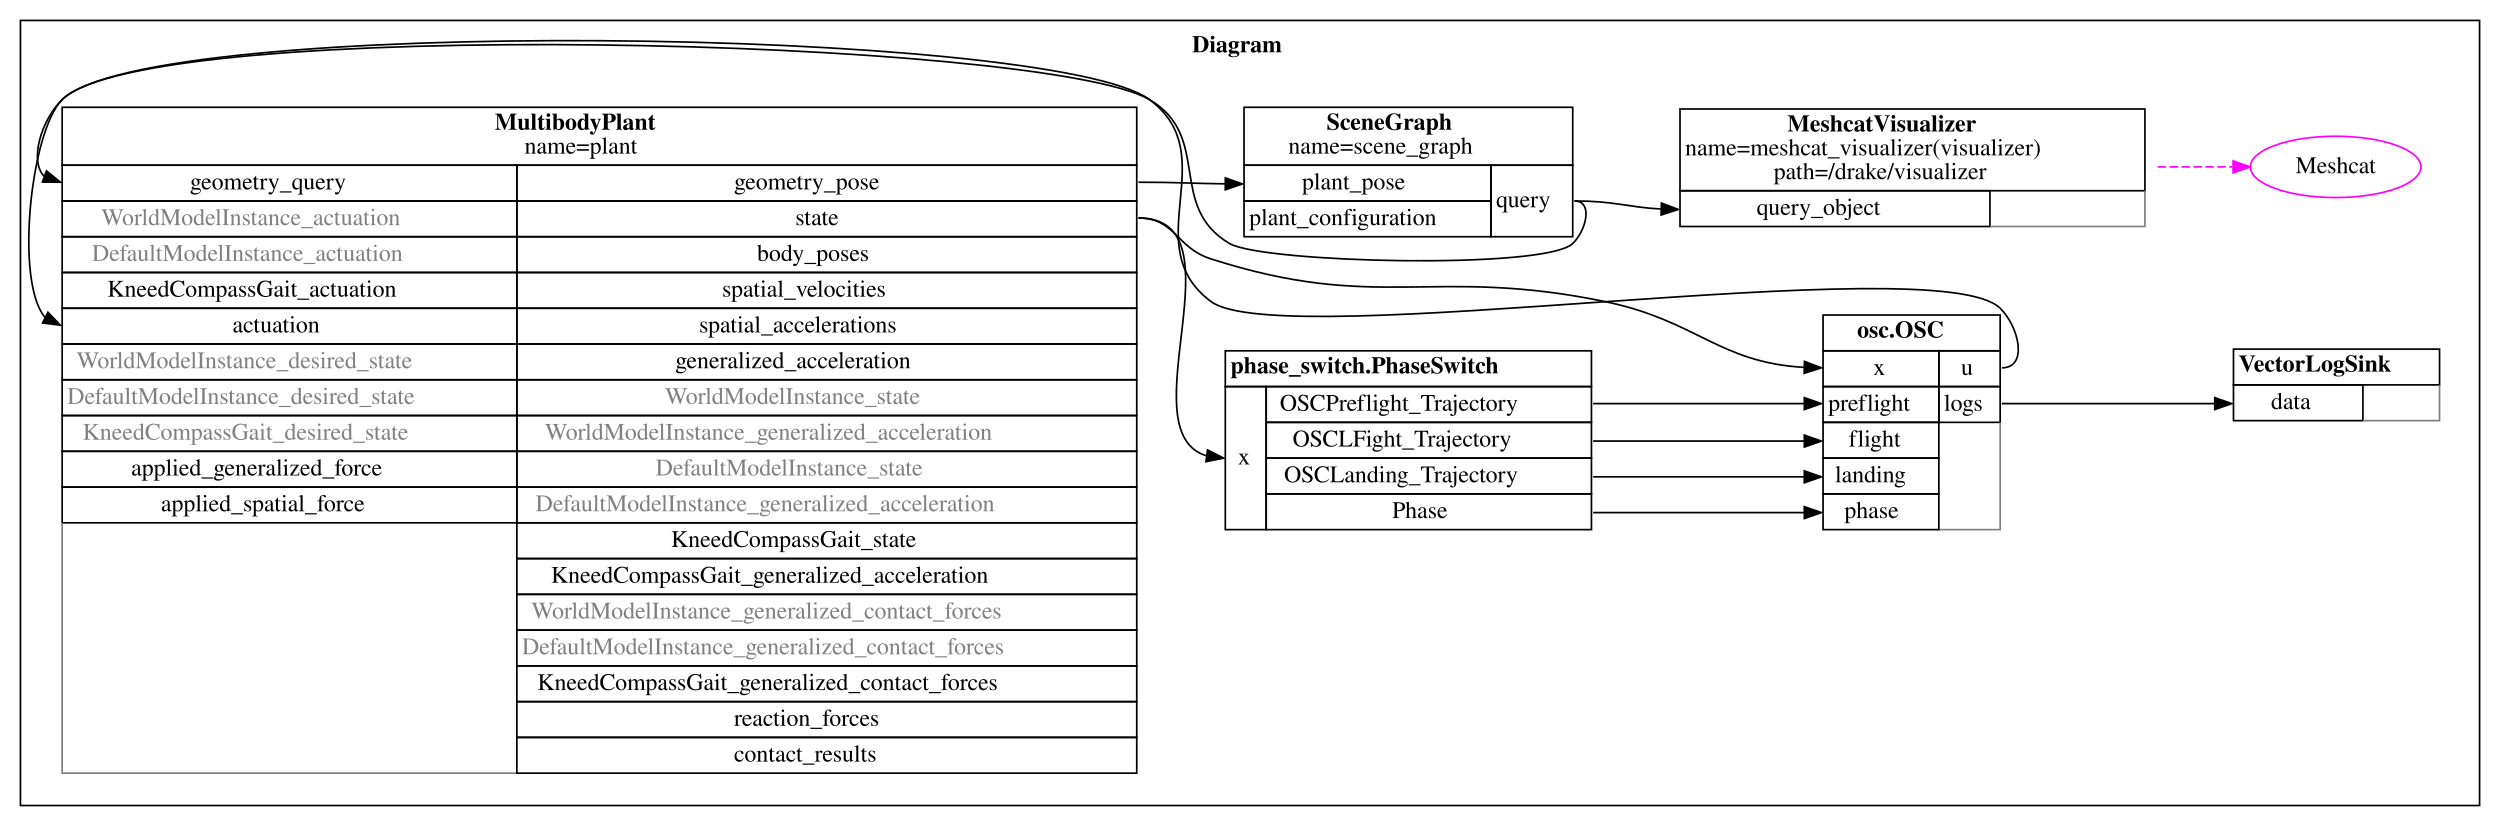
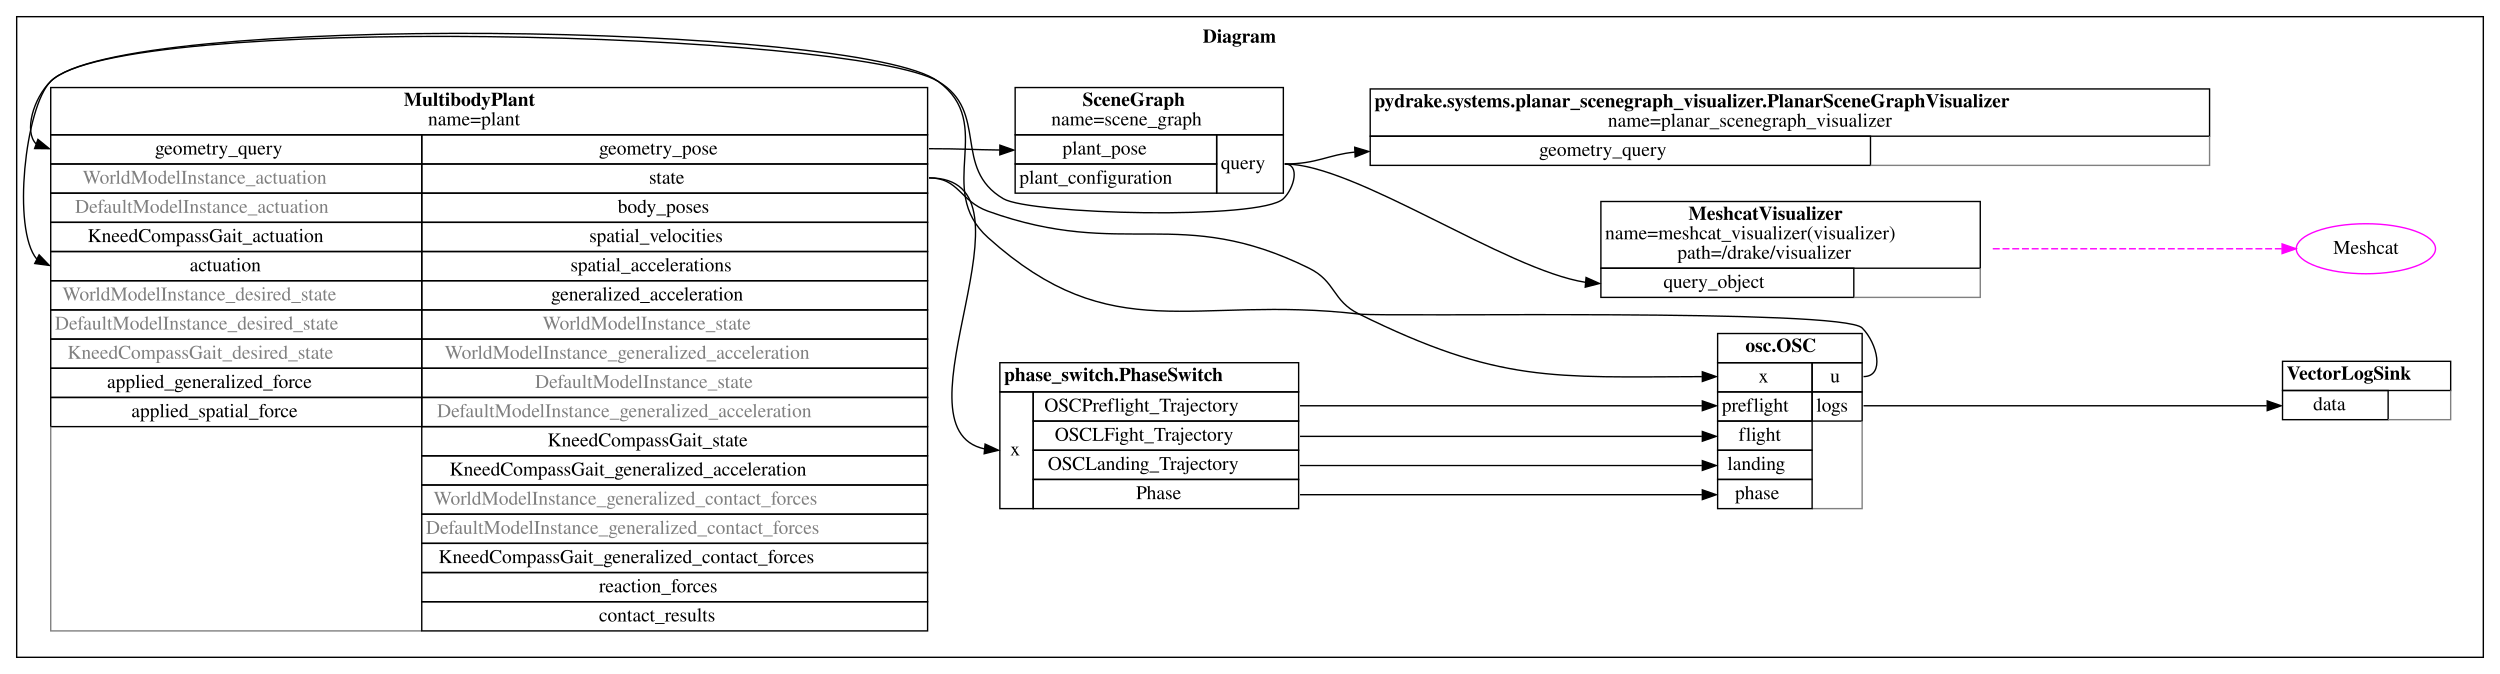
- <svg xmlns="http://www.w3.org/2000/svg" width="1468pt" height="485pt" viewBox="0.00 0.00 1468.00 485.00">
+ <svg xmlns="http://www.w3.org/2000/svg" width="1799pt" height="485pt" viewBox="0.00 0.00 1799.00 485.00">
  <g id="graph0" class="graph" transform="scale(1 1) rotate(0) translate(4 481)">
-     <polygon fill="white" stroke="transparent" points="-4,4 -4,-481 1464,-481 1464,4 -4,4" />
+     <polygon fill="white" stroke="transparent" points="-4,4 -4,-481 1795,-481 1795,4 -4,4" />
    <g id="clust1" class="cluster">
-       <polygon fill="none" stroke="black" points="8,-8 8,-469 1452,-469 1452,-8 8,-8" />
-       <text text-anchor="start" x="696" y="-450.3" font-family="Times,serif" font-weight="bold" font-size="14.00">Diagram</text>
+       <polygon fill="none" stroke="black" points="8,-8 8,-469 1783,-469 1783,-8 8,-8" />
+       <text text-anchor="start" x="861.5" y="-450.3" font-family="Times,serif" font-weight="bold" font-size="14.00">Diagram</text>
    </g>
    <g id="clust2" class="cluster">
-       <polygon fill="none" stroke="white" points="16,-16 16,-430 1444,-430 1444,-16 16,-16" />
+       <polygon fill="none" stroke="white" points="16,-16 16,-430 1775,-430 1775,-16 16,-16" />
    </g>
    <g id="node1" class="node">
      <polygon fill="none" stroke="black" points="32.5,-384 32.5,-418 663.5,-418 663.5,-384 32.5,-384" />
      <text text-anchor="start" x="286.5" y="-404.8" font-family="Times,serif" font-weight="bold" font-size="14.00">MultibodyPlant</text>
      <text text-anchor="start" x="304" y="-390.8" font-family="Times,serif" font-size="14.00">name=plant</text>
      <polygon fill="none" stroke="black" points="32.5,-363 32.5,-384 299.5,-384 299.5,-363 32.5,-363" />
      <text text-anchor="start" x="107.5" y="-369.8" font-family="Times,serif" font-size="14.00">geometry_query</text>
      <polygon fill="none" stroke="black" points="299.5,-363 299.5,-384 663.5,-384 663.5,-363 299.5,-363" />
      <text text-anchor="start" x="427" y="-369.8" font-family="Times,serif" font-size="14.00">geometry_pose</text>
      <polygon fill="none" stroke="black" points="32.5,-342 32.5,-363 299.5,-363 299.5,-342 32.5,-342" />
      <text text-anchor="start" x="55.5" y="-348.8" font-family="Times,serif" font-size="14.00" fill="grey">WorldModelInstance_actuation</text>
      <polygon fill="none" stroke="black" points="299.5,-342 299.5,-363 663.5,-363 663.5,-342 299.5,-342" />
      <text text-anchor="start" x="463" y="-348.8" font-family="Times,serif" font-size="14.00">state</text>
      <polygon fill="none" stroke="black" points="32.5,-321 32.5,-342 299.5,-342 299.5,-321 32.5,-321" />
      <text text-anchor="start" x="50" y="-327.8" font-family="Times,serif" font-size="14.00" fill="grey">DefaultModelInstance_actuation</text>
      <polygon fill="none" stroke="black" points="299.5,-321 299.5,-342 663.5,-342 663.5,-321 299.5,-321" />
      <text text-anchor="start" x="440.5" y="-327.8" font-family="Times,serif" font-size="14.00">body_poses</text>
      <polygon fill="none" stroke="black" points="32.5,-300 32.5,-321 299.5,-321 299.5,-300 32.5,-300" />
      <text text-anchor="start" x="59" y="-306.8" font-family="Times,serif" font-size="14.00">KneedCompassGait_actuation</text>
      <polygon fill="none" stroke="black" points="299.5,-300 299.5,-321 663.5,-321 663.5,-300 299.5,-300" />
      <text text-anchor="start" x="420" y="-306.8" font-family="Times,serif" font-size="14.00">spatial_velocities</text>
      <polygon fill="none" stroke="black" points="32.5,-279 32.5,-300 299.5,-300 299.5,-279 32.5,-279" />
      <text text-anchor="start" x="132.5" y="-285.8" font-family="Times,serif" font-size="14.00">actuation</text>
      <polygon fill="none" stroke="black" points="299.5,-279 299.5,-300 663.5,-300 663.5,-279 299.5,-279" />
      <text text-anchor="start" x="406.5" y="-285.8" font-family="Times,serif" font-size="14.00">spatial_accelerations</text>
      <polygon fill="none" stroke="black" points="32.5,-258 32.5,-279 299.5,-279 299.5,-258 32.5,-258" />
      <text text-anchor="start" x="41" y="-264.8" font-family="Times,serif" font-size="14.00" fill="grey">WorldModelInstance_desired_state</text>
      <polygon fill="none" stroke="black" points="299.5,-258 299.5,-279 663.5,-279 663.5,-258 299.5,-258" />
      <text text-anchor="start" x="392.5" y="-264.8" font-family="Times,serif" font-size="14.00">generalized_acceleration</text>
      <polygon fill="none" stroke="black" points="32.5,-237 32.5,-258 299.5,-258 299.5,-237 32.5,-237" />
      <text text-anchor="start" x="35.5" y="-243.8" font-family="Times,serif" font-size="14.00" fill="grey">DefaultModelInstance_desired_state</text>
      <polygon fill="none" stroke="black" points="299.5,-237 299.5,-258 663.5,-258 663.5,-237 299.5,-237" />
      <text text-anchor="start" x="386.5" y="-243.8" font-family="Times,serif" font-size="14.00" fill="grey">WorldModelInstance_state</text>
      <polygon fill="none" stroke="black" points="32.5,-216 32.5,-237 299.5,-237 299.5,-216 32.5,-216" />
      <text text-anchor="start" x="44.5" y="-222.8" font-family="Times,serif" font-size="14.00" fill="grey">KneedCompassGait_desired_state</text>
      <polygon fill="none" stroke="black" points="299.5,-216 299.5,-237 663.5,-237 663.5,-216 299.5,-216" />
      <text text-anchor="start" x="316" y="-222.8" font-family="Times,serif" font-size="14.00" fill="grey">WorldModelInstance_generalized_acceleration</text>
      <polygon fill="none" stroke="black" points="32.5,-195 32.5,-216 299.5,-216 299.5,-195 32.5,-195" />
      <text text-anchor="start" x="73" y="-201.8" font-family="Times,serif" font-size="14.00">applied_generalized_force</text>
      <polygon fill="none" stroke="black" points="299.5,-195 299.5,-216 663.5,-216 663.5,-195 299.5,-195" />
      <text text-anchor="start" x="381" y="-201.8" font-family="Times,serif" font-size="14.00" fill="grey">DefaultModelInstance_state</text>
      <polygon fill="none" stroke="black" points="32.5,-174 32.5,-195 299.5,-195 299.5,-174 32.5,-174" />
      <text text-anchor="start" x="90.5" y="-180.8" font-family="Times,serif" font-size="14.00">applied_spatial_force</text>
      <polygon fill="none" stroke="black" points="299.5,-174 299.5,-195 663.5,-195 663.5,-174 299.5,-174" />
      <text text-anchor="start" x="310.5" y="-180.8" font-family="Times,serif" font-size="14.00" fill="grey">DefaultModelInstance_generalized_acceleration</text>
      <polyline fill="none" stroke="grey" points="32.5,-174 32.5,-27 299.5,-27 " />
      <polygon fill="none" stroke="black" points="299.5,-153 299.5,-174 663.5,-174 663.5,-153 299.5,-153" />
      <text text-anchor="start" x="390" y="-159.8" font-family="Times,serif" font-size="14.00">KneedCompassGait_state</text>
      <polygon fill="none" stroke="black" points="299.5,-132 299.5,-153 663.5,-153 663.5,-132 299.5,-132" />
      <text text-anchor="start" x="319.5" y="-138.8" font-family="Times,serif" font-size="14.00">KneedCompassGait_generalized_acceleration</text>
      <polygon fill="none" stroke="black" points="299.5,-111 299.5,-132 663.5,-132 663.5,-111 299.5,-111" />
      <text text-anchor="start" x="308" y="-117.8" font-family="Times,serif" font-size="14.00" fill="grey">WorldModelInstance_generalized_contact_forces</text>
      <polygon fill="none" stroke="black" points="299.5,-90 299.5,-111 663.5,-111 663.5,-90 299.5,-90" />
      <text text-anchor="start" x="302.5" y="-96.8" font-family="Times,serif" font-size="14.00" fill="grey">DefaultModelInstance_generalized_contact_forces</text>
      <polygon fill="none" stroke="black" points="299.5,-69 299.5,-90 663.5,-90 663.5,-69 299.5,-69" />
      <text text-anchor="start" x="311.5" y="-75.8" font-family="Times,serif" font-size="14.00">KneedCompassGait_generalized_contact_forces</text>
      <polygon fill="none" stroke="black" points="299.5,-48 299.5,-69 663.5,-69 663.5,-48 299.5,-48" />
      <text text-anchor="start" x="427" y="-54.8" font-family="Times,serif" font-size="14.00">reaction_forces</text>
      <polygon fill="none" stroke="black" points="299.5,-27 299.5,-48 663.5,-48 663.5,-27 299.5,-27" />
      <text text-anchor="start" x="427" y="-33.8" font-family="Times,serif" font-size="14.00">contact_results</text>
    </g>
    <g id="node2" class="node">
      <polygon fill="none" stroke="black" points="726.5,-384 726.5,-418 919.5,-418 919.5,-384 726.5,-384" />
      <text text-anchor="start" x="775" y="-404.8" font-family="Times,serif" font-weight="bold" font-size="14.00">SceneGraph</text>
      <text text-anchor="start" x="752.5" y="-390.8" font-family="Times,serif" font-size="14.00">name=scene_graph</text>
      <polygon fill="none" stroke="black" points="726.5,-363 726.5,-384 871.5,-384 871.5,-363 726.5,-363" />
      <text text-anchor="start" x="760.5" y="-369.8" font-family="Times,serif" font-size="14.00">plant_pose</text>
      <polygon fill="none" stroke="black" points="871.5,-342 871.5,-384 919.5,-384 919.5,-342 871.5,-342" />
      <text text-anchor="start" x="874.5" y="-359.3" font-family="Times,serif" font-size="14.00">query</text>
      <polygon fill="none" stroke="black" points="726.5,-342 726.5,-363 871.5,-363 871.5,-342 726.5,-342" />
      <text text-anchor="start" x="729.5" y="-348.8" font-family="Times,serif" font-size="14.00">plant_configuration</text>
    </g>
    <g id="edge2" class="edge">
      <path fill="none" stroke="black" d="M664.5,-374C687.91,-374 696.15,-373.25 715.42,-373.05" />
      <polygon fill="black" stroke="black" points="715.52,-376.55 725.5,-373 715.48,-369.55 715.52,-376.55" />
    </g>
    <g id="node3" class="node">
-       <polygon fill="none" stroke="black" points="715.5,-254 715.5,-275 930.5,-275 930.5,-254 715.5,-254" />
-       <text text-anchor="start" x="718.5" y="-261.8" font-family="Times,serif" font-weight="bold" font-size="14.00">phase_switch.PhaseSwitch</text>
-       <polygon fill="none" stroke="black" points="715.5,-170 715.5,-254 739.5,-254 739.5,-170 715.5,-170" />
-       <text text-anchor="start" x="723" y="-208.3" font-family="Times,serif" font-size="14.00">x</text>
-       <polygon fill="none" stroke="black" points="739.5,-233 739.5,-254 930.5,-254 930.5,-233 739.5,-233" />
-       <text text-anchor="start" x="747.5" y="-239.8" font-family="Times,serif" font-size="14.00">OSCPreflight_Trajectory</text>
-       <polygon fill="none" stroke="black" points="739.5,-212 739.5,-233 930.5,-233 930.5,-212 739.5,-212" />
-       <text text-anchor="start" x="755" y="-218.8" font-family="Times,serif" font-size="14.00">OSCLFight_Trajectory</text>
-       <polygon fill="none" stroke="black" points="739.5,-191 739.5,-212 930.5,-212 930.5,-191 739.5,-191" />
-       <text text-anchor="start" x="750" y="-197.8" font-family="Times,serif" font-size="14.00">OSCLanding_Trajectory</text>
-       <polygon fill="none" stroke="black" points="739.5,-170 739.5,-191 930.5,-191 930.5,-170 739.5,-170" />
-       <text text-anchor="start" x="813.5" y="-176.8" font-family="Times,serif" font-size="14.00">Phase</text>
+       <polygon fill="none" stroke="black" points="715.5,-199 715.5,-220 930.5,-220 930.5,-199 715.5,-199" />
+       <text text-anchor="start" x="718.5" y="-206.8" font-family="Times,serif" font-weight="bold" font-size="14.00">phase_switch.PhaseSwitch</text>
+       <polygon fill="none" stroke="black" points="715.5,-115 715.5,-199 739.5,-199 739.5,-115 715.5,-115" />
+       <text text-anchor="start" x="723" y="-153.3" font-family="Times,serif" font-size="14.00">x</text>
+       <polygon fill="none" stroke="black" points="739.5,-178 739.5,-199 930.5,-199 930.5,-178 739.5,-178" />
+       <text text-anchor="start" x="747.5" y="-184.8" font-family="Times,serif" font-size="14.00">OSCPreflight_Trajectory</text>
+       <polygon fill="none" stroke="black" points="739.5,-157 739.5,-178 930.5,-178 930.5,-157 739.5,-157" />
+       <text text-anchor="start" x="755" y="-163.8" font-family="Times,serif" font-size="14.00">OSCLFight_Trajectory</text>
+       <polygon fill="none" stroke="black" points="739.5,-136 739.5,-157 930.5,-157 930.5,-136 739.5,-136" />
+       <text text-anchor="start" x="750" y="-142.8" font-family="Times,serif" font-size="14.00">OSCLanding_Trajectory</text>
+       <polygon fill="none" stroke="black" points="739.5,-115 739.5,-136 930.5,-136 930.5,-115 739.5,-115" />
+       <text text-anchor="start" x="813.5" y="-121.8" font-family="Times,serif" font-size="14.00">Phase</text>
    </g>
    <g id="edge11" class="edge">
-       <path fill="none" stroke="black" d="M664.5,-353C727.09,-353 657.22,-228.04 704.29,-213.4" />
-       <polygon fill="black" stroke="black" points="705.07,-216.82 714.5,-212 704.12,-209.89 705.07,-216.82" />
+       <path fill="none" stroke="black" d="M664.5,-353C750.71,-353 634.88,-172.75 704.52,-157.96" />
+       <polygon fill="black" stroke="black" points="704.88,-161.44 714.5,-157 704.21,-154.48 704.88,-161.44" />
    </g>
    <g id="node4" class="node">
-       <polygon fill="none" stroke="black" points="1066.5,-275 1066.5,-296 1170.5,-296 1170.5,-275 1066.5,-275" />
-       <text text-anchor="start" x="1086.5" y="-282.8" font-family="Times,serif" font-weight="bold" font-size="14.00">osc.OSC</text>
-       <polygon fill="none" stroke="black" points="1066.5,-254 1066.5,-275 1134.5,-275 1134.5,-254 1066.5,-254" />
-       <text text-anchor="start" x="1096" y="-260.8" font-family="Times,serif" font-size="14.00">x</text>
-       <polygon fill="none" stroke="black" points="1134.5,-254 1134.5,-275 1170.5,-275 1170.5,-254 1134.5,-254" />
-       <text text-anchor="start" x="1147.5" y="-260.8" font-family="Times,serif" font-size="14.00">u</text>
-       <polygon fill="none" stroke="black" points="1066.5,-233 1066.5,-254 1134.5,-254 1134.5,-233 1066.5,-233" />
-       <text text-anchor="start" x="1069.5" y="-239.8" font-family="Times,serif" font-size="14.00">preflight</text>
-       <polygon fill="none" stroke="black" points="1134.5,-233 1134.5,-254 1170.5,-254 1170.5,-233 1134.5,-233" />
-       <text text-anchor="start" x="1137.5" y="-239.8" font-family="Times,serif" font-size="14.00">logs</text>
-       <polygon fill="none" stroke="black" points="1066.5,-212 1066.5,-233 1134.5,-233 1134.5,-212 1066.5,-212" />
-       <text text-anchor="start" x="1081.5" y="-218.8" font-family="Times,serif" font-size="14.00">flight</text>
-       <polyline fill="none" stroke="grey" points="1134.5,-170 1170.5,-170 1170.5,-233 " />
-       <polygon fill="none" stroke="black" points="1066.5,-191 1066.5,-212 1134.5,-212 1134.5,-191 1066.5,-191" />
-       <text text-anchor="start" x="1073.5" y="-197.8" font-family="Times,serif" font-size="14.00">landing</text>
-       <polygon fill="none" stroke="black" points="1066.5,-170 1066.5,-191 1134.5,-191 1134.5,-170 1066.5,-170" />
-       <text text-anchor="start" x="1079" y="-176.8" font-family="Times,serif" font-size="14.00">phase</text>
+       <polygon fill="none" stroke="black" points="1232,-220 1232,-241 1336,-241 1336,-220 1232,-220" />
+       <text text-anchor="start" x="1252" y="-227.8" font-family="Times,serif" font-weight="bold" font-size="14.00">osc.OSC</text>
+       <polygon fill="none" stroke="black" points="1232,-199 1232,-220 1300,-220 1300,-199 1232,-199" />
+       <text text-anchor="start" x="1261.5" y="-205.8" font-family="Times,serif" font-size="14.00">x</text>
+       <polygon fill="none" stroke="black" points="1300,-199 1300,-220 1336,-220 1336,-199 1300,-199" />
+       <text text-anchor="start" x="1313" y="-205.8" font-family="Times,serif" font-size="14.00">u</text>
+       <polygon fill="none" stroke="black" points="1232,-178 1232,-199 1300,-199 1300,-178 1232,-178" />
+       <text text-anchor="start" x="1235" y="-184.8" font-family="Times,serif" font-size="14.00">preflight</text>
+       <polygon fill="none" stroke="black" points="1300,-178 1300,-199 1336,-199 1336,-178 1300,-178" />
+       <text text-anchor="start" x="1303" y="-184.8" font-family="Times,serif" font-size="14.00">logs</text>
+       <polygon fill="none" stroke="black" points="1232,-157 1232,-178 1300,-178 1300,-157 1232,-157" />
+       <text text-anchor="start" x="1247" y="-163.8" font-family="Times,serif" font-size="14.00">flight</text>
+       <polyline fill="none" stroke="grey" points="1300,-115 1336,-115 1336,-178 " />
+       <polygon fill="none" stroke="black" points="1232,-136 1232,-157 1300,-157 1300,-136 1232,-136" />
+       <text text-anchor="start" x="1239" y="-142.8" font-family="Times,serif" font-size="14.00">landing</text>
+       <polygon fill="none" stroke="black" points="1232,-115 1232,-136 1300,-136 1300,-115 1232,-115" />
+       <text text-anchor="start" x="1244.5" y="-121.8" font-family="Times,serif" font-size="14.00">phase</text>
    </g>
-     <g id="edge3" class="edge">
-       <path fill="none" stroke="black" d="M664.5,-353C686.19,-353 686.35,-335.64 707,-329 805.31,-297.41 836.84,-324.75 938,-304 992.53,-292.81 1004.83,-268.23 1055.25,-265.29" />
-       <polygon fill="black" stroke="black" points="1055.6,-268.78 1065.5,-265 1055.41,-261.78 1055.6,-268.78" />
+     <g id="edge6" class="edge">
+       <path fill="none" stroke="black" d="M664.5,-353C686.19,-353 686.58,-336.33 707,-329 805.13,-293.75 844.51,-334.18 938,-288 957.46,-278.39 954.53,-264.59 974,-255 1074.88,-205.32 1112.74,-209.68 1220.68,-209.98" />
+       <polygon fill="black" stroke="black" points="1220.99,-213.48 1231,-210 1221.01,-206.49 1220.99,-213.48" />
    </g>
-     <g id="edge9" class="edge">
+     <g id="edge4" class="edge">
      <path fill="none" stroke="black" d="M920.5,-363C931.62,-363 927.52,-345.7 919.5,-338 903.36,-322.49 737.3,-326.65 718,-338 680.96,-359.78 708.04,-400.72 671,-422.5 609.85,-458.46 83.18,-472.15 32.5,-422.5 20.11,-410.36 13.05,-386.35 22,-377.44" />
      <polygon fill="black" stroke="black" points="23.29,-380.69 31.5,-374 20.91,-374.11 23.29,-380.69" />
    </g>
    <g id="node6" class="node">
-       <polygon fill="none" stroke="black" points="982.5,-369 982.5,-417 1255.5,-417 1255.5,-369 982.5,-369" />
-       <text text-anchor="start" x="1045.5" y="-403.8" font-family="Times,serif" font-weight="bold" font-size="14.00">MeshcatVisualizer</text>
-       <text text-anchor="start" x="985.5" y="-389.8" font-family="Times,serif" font-size="14.00">name=meshcat_visualizer(visualizer)</text>
-       <text text-anchor="start" x="1037.5" y="-375.8" font-family="Times,serif" font-size="14.00">path=/drake/visualizer</text>
-       <polygon fill="none" stroke="black" points="982.5,-348 982.5,-369 1164.5,-369 1164.5,-348 982.5,-348" />
-       <text text-anchor="start" x="1027.5" y="-354.8" font-family="Times,serif" font-size="14.00">query_object</text>
-       <polyline fill="none" stroke="grey" points="1164.5,-348 1255.5,-348 1255.5,-369 " />
+       <polygon fill="none" stroke="black" points="982,-383 982,-417 1586,-417 1586,-383 982,-383" />
+       <text text-anchor="start" x="985" y="-403.8" font-family="Times,serif" font-weight="bold" font-size="14.00">pydrake.systems.planar_scenegraph_visualizer.PlanarSceneGraphVisualizer</text>
+       <text text-anchor="start" x="1153" y="-389.8" font-family="Times,serif" font-size="14.00">name=planar_scenegraph_visualizer</text>
+       <polygon fill="none" stroke="black" points="982,-362 982,-383 1342,-383 1342,-362 982,-362" />
+       <text text-anchor="start" x="1103.5" y="-368.8" font-family="Times,serif" font-size="14.00">geometry_query</text>
+       <polyline fill="none" stroke="grey" points="1342,-362 1586,-362 1586,-383 " />
    </g>
    <g id="edge12" class="edge">
-       <path fill="none" stroke="black" d="M920.5,-363C943.98,-363 952.11,-359.27 971.39,-358.25" />
-       <polygon fill="black" stroke="black" points="971.59,-361.75 981.5,-358 971.41,-354.75 971.59,-361.75" />
+       <path fill="none" stroke="black" d="M920.5,-363C943.97,-363 951.75,-369.71 970.92,-371.54" />
+       <polygon fill="black" stroke="black" points="970.85,-375.04 981,-372 971.17,-368.05 970.85,-375.04" />
    </g>
-     <g id="edge4" class="edge">
-       <path fill="none" stroke="black" d="M931.5,-244C987.57,-244 1004.05,-244 1055.47,-244" />
-       <polygon fill="black" stroke="black" points="1055.5,-247.5 1065.5,-244 1055.5,-240.5 1055.5,-247.5" />
+     <g id="node7" class="node">
+       <polygon fill="none" stroke="black" points="1148,-288 1148,-336 1421,-336 1421,-288 1148,-288" />
+       <text text-anchor="start" x="1211" y="-322.8" font-family="Times,serif" font-weight="bold" font-size="14.00">MeshcatVisualizer</text>
+       <text text-anchor="start" x="1151" y="-308.8" font-family="Times,serif" font-size="14.00">name=meshcat_visualizer(visualizer)</text>
+       <text text-anchor="start" x="1203" y="-294.8" font-family="Times,serif" font-size="14.00">path=/drake/visualizer</text>
+       <polygon fill="none" stroke="black" points="1148,-267 1148,-288 1330,-288 1330,-267 1148,-267" />
+       <text text-anchor="start" x="1193" y="-273.8" font-family="Times,serif" font-size="14.00">query_object</text>
+       <polyline fill="none" stroke="grey" points="1330,-267 1421,-267 1421,-288 " />
+     </g>
+     <g id="edge13" class="edge">
+       <path fill="none" stroke="black" d="M920.5,-363C971.18,-363 1079.46,-286.78 1136.89,-277.85" />
+       <polygon fill="black" stroke="black" points="1137.33,-281.33 1147,-277 1136.74,-274.35 1137.33,-281.33" />
+     </g>
+     <g id="edge7" class="edge">
+       <path fill="none" stroke="black" d="M931.5,-189C1061.1,-189 1096.06,-189 1220.68,-189" />
+       <polygon fill="black" stroke="black" points="1221,-192.5 1231,-189 1221,-185.5 1221,-192.5" />
+     </g>
+     <g id="edge8" class="edge">
+       <path fill="none" stroke="black" d="M931.5,-167C1061.1,-167 1096.06,-167 1220.68,-167" />
+       <polygon fill="black" stroke="black" points="1221,-170.5 1231,-167 1221,-163.5 1221,-170.5" />
+     </g>
+     <g id="edge9" class="edge">
+       <path fill="none" stroke="black" d="M931.5,-146C1061.1,-146 1096.06,-146 1220.68,-146" />
+       <polygon fill="black" stroke="black" points="1221,-149.5 1231,-146 1221,-142.5 1221,-149.5" />
+     </g>
+     <g id="edge10" class="edge">
+       <path fill="none" stroke="black" d="M931.5,-125C1061.1,-125 1096.06,-125 1220.68,-125" />
+       <polygon fill="black" stroke="black" points="1221,-128.5 1231,-125 1221,-121.5 1221,-128.5" />
    </g>
    <g id="edge5" class="edge">
-       <path fill="none" stroke="black" d="M931.5,-222C987.57,-222 1004.05,-222 1055.47,-222" />
-       <polygon fill="black" stroke="black" points="1055.5,-225.5 1065.5,-222 1055.5,-218.5 1055.5,-225.5" />
-     </g>
-     <g id="edge6" class="edge">
-       <path fill="none" stroke="black" d="M931.5,-201C987.57,-201 1004.05,-201 1055.47,-201" />
-       <polygon fill="black" stroke="black" points="1055.5,-204.5 1065.5,-201 1055.5,-197.5 1055.5,-204.5" />
-     </g>
-     <g id="edge7" class="edge">
-       <path fill="none" stroke="black" d="M931.5,-180C987.57,-180 1004.05,-180 1055.47,-180" />
-       <polygon fill="black" stroke="black" points="1055.5,-183.5 1065.5,-180 1055.5,-176.5 1055.5,-183.5" />
-     </g>
-     <g id="edge10" class="edge">
-       <path fill="none" stroke="black" d="M1171.5,-265C1187.06,-265 1181.61,-289.11 1170.5,-300 1133.72,-336.05 748.24,-273.15 707,-304 662.92,-336.97 715.22,-389.72 671,-422.5 614.01,-464.75 82.85,-472.48 32.5,-422.5 14.13,-404.27 4.53,-315.73 22.47,-294.56" />
+       <path fill="none" stroke="black" d="M1337,-210C1352.56,-210 1347.01,-234 1336,-245 1321.77,-259.22 993.99,-252.68 974,-255 853.65,-268.95 797.11,-229.01 707,-310 667.95,-345.09 713.4,-391.55 671,-422.5 613.7,-464.33 82.85,-472.48 32.5,-422.5 14.13,-404.27 4.53,-315.73 22.47,-294.56" />
      <polygon fill="black" stroke="black" points="24.15,-297.63 31.5,-290 21,-291.38 24.15,-297.63" />
    </g>
    <g id="node5" class="node">
-       <polygon fill="none" stroke="black" points="1307.5,-255 1307.5,-276 1428.5,-276 1428.5,-255 1307.5,-255" />
-       <text text-anchor="start" x="1310.5" y="-262.8" font-family="Times,serif" font-weight="bold" font-size="14.00">VectorLogSink</text>
-       <polygon fill="none" stroke="black" points="1307.5,-234 1307.5,-255 1383.5,-255 1383.5,-234 1307.5,-234" />
-       <text text-anchor="start" x="1329.5" y="-240.8" font-family="Times,serif" font-size="14.00">data</text>
-       <polyline fill="none" stroke="grey" points="1383.5,-234 1428.5,-234 1428.5,-255 " />
+       <polygon fill="none" stroke="black" points="1638.5,-200 1638.5,-221 1759.5,-221 1759.5,-200 1638.5,-200" />
+       <text text-anchor="start" x="1641.5" y="-207.8" font-family="Times,serif" font-weight="bold" font-size="14.00">VectorLogSink</text>
+       <polygon fill="none" stroke="black" points="1638.5,-179 1638.5,-200 1714.5,-200 1714.5,-179 1638.5,-179" />
+       <text text-anchor="start" x="1660.5" y="-185.8" font-family="Times,serif" font-size="14.00">data</text>
+       <polyline fill="none" stroke="grey" points="1714.5,-179 1759.5,-179 1759.5,-200 " />
    </g>
-     <g id="edge8" class="edge">
-       <path fill="none" stroke="black" d="M1171.5,-244C1227.98,-244 1244.59,-244 1296.4,-244" />
-       <polygon fill="black" stroke="black" points="1296.5,-247.5 1306.5,-244 1296.5,-240.5 1296.5,-247.5" />
+     <g id="edge3" class="edge">
+       <path fill="none" stroke="black" d="M1337,-189C1467.03,-189 1502.11,-189 1627.14,-189" />
+       <polygon fill="black" stroke="black" points="1627.5,-192.5 1637.5,-189 1627.5,-185.5 1627.5,-192.5" />
    </g>
-     <g id="node7" class="node">
-       <ellipse fill="none" stroke="magenta" cx="1367.5" cy="-383" rx="50.09" ry="18" />
-       <text text-anchor="middle" x="1367.5" y="-379.3" font-family="Times,serif" font-size="14.00">Meshcat</text>
+     <g id="node8" class="node">
+       <ellipse fill="none" stroke="magenta" cx="1698.5" cy="-302" rx="50.09" ry="18" />
+       <text text-anchor="middle" x="1698.5" y="-298.3" font-family="Times,serif" font-size="14.00">Meshcat</text>
    </g>
    <g id="edge1" class="edge">
-       <path fill="none" stroke="magenta" stroke-dasharray="5,2" d="M1263,-383C1277.24,-383 1292.59,-383 1306.99,-383" />
-       <polygon fill="magenta" stroke="magenta" points="1307.27,-386.5 1317.27,-383 1307.27,-379.5 1307.27,-386.5" />
+       <path fill="none" stroke="magenta" stroke-dasharray="5,2" d="M1430,-302C1501.55,-302 1583.87,-302 1638.08,-302" />
+       <polygon fill="magenta" stroke="magenta" points="1638.2,-305.5 1648.2,-302 1638.2,-298.5 1638.2,-305.5" />
    </g>
  </g>
</svg>
